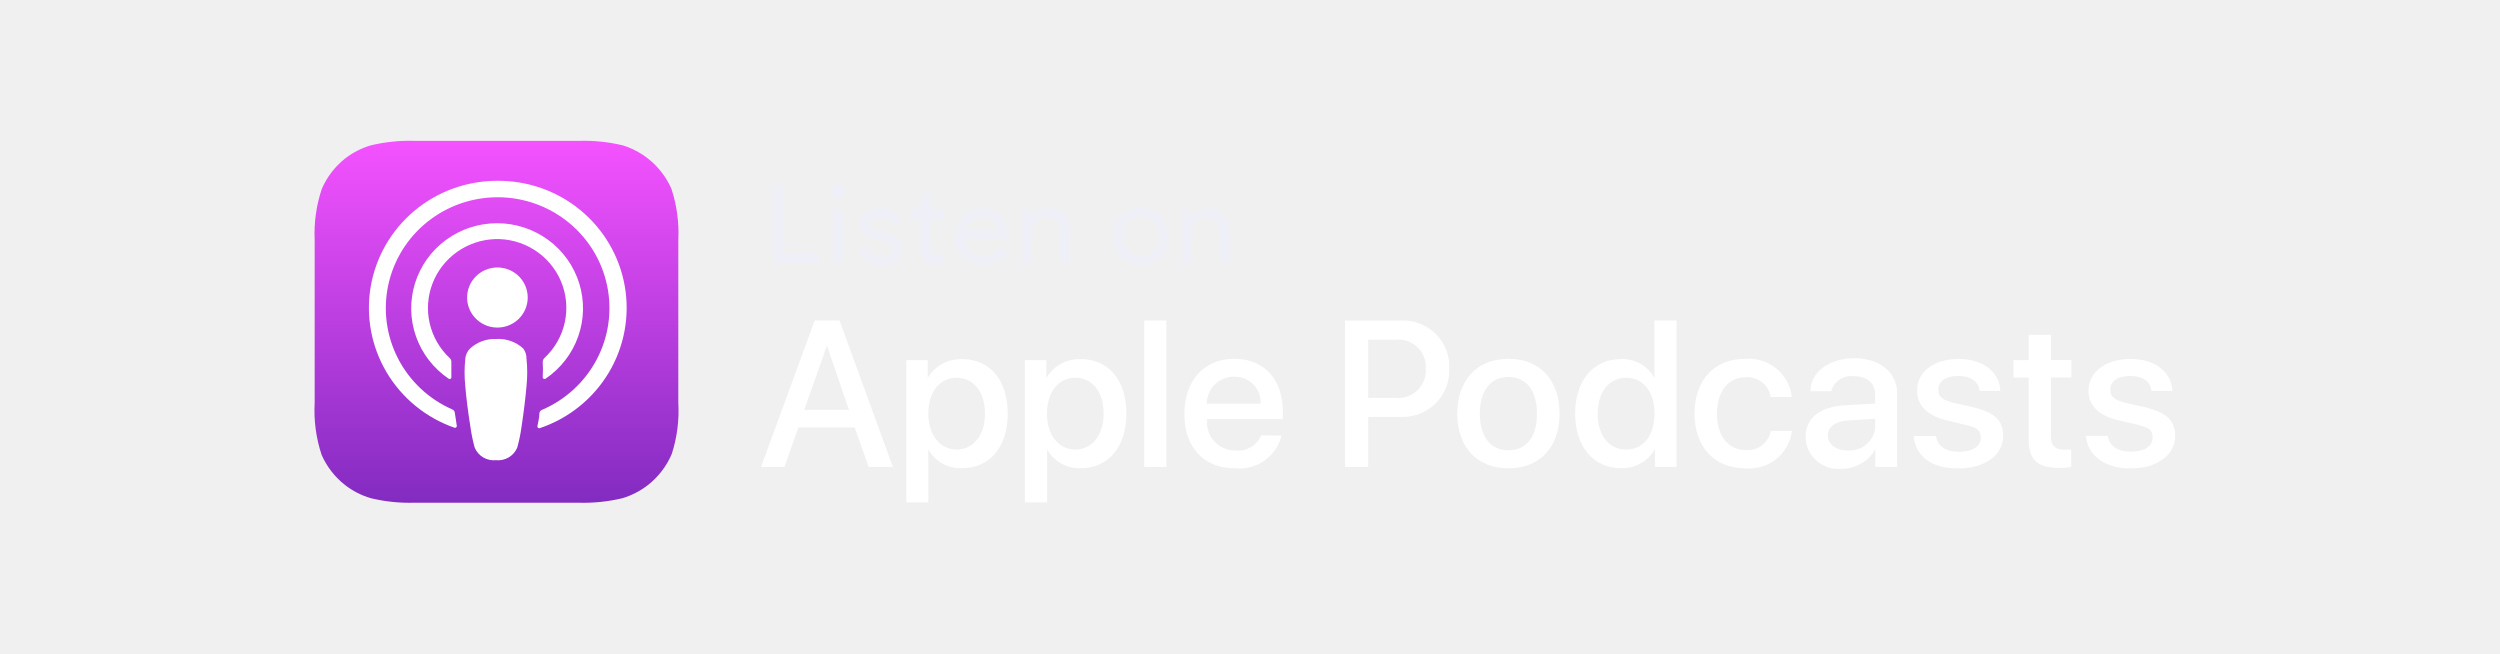
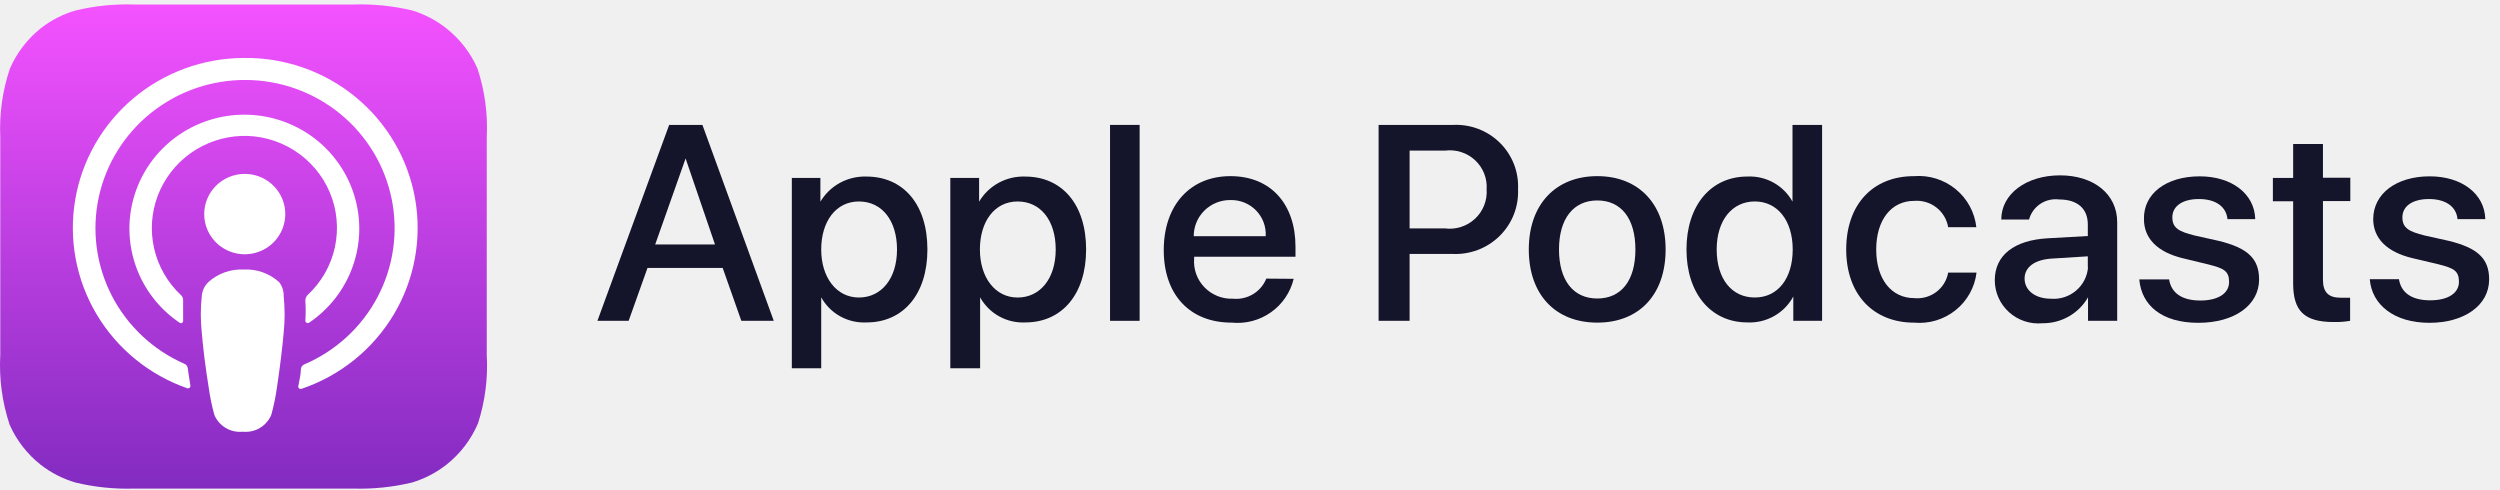
- <svg xmlns="http://www.w3.org/2000/svg" width="241" height="63" viewBox="0 0 241 63" fill="none">
-   <path d="M64.761 43.755C64.264 44.93 63.475 45.961 62.468 46.753C61.733 47.326 60.895 47.758 60 48.027C58.609 48.36 57.179 48.506 55.749 48.461H39.989C38.564 48.507 37.139 48.361 35.753 48.027C34.847 47.763 33.999 47.33 33.256 46.753C32.279 45.984 31.506 44.99 31.006 43.857C30.467 42.233 30.239 40.524 30.334 38.818V38.818V23.151C30.257 21.477 30.489 19.803 31.021 18.213C31.513 17.071 32.28 16.067 33.256 15.288C33.995 14.712 34.838 14.28 35.739 14.014C37.124 13.68 38.549 13.534 39.975 13.579H55.793C57.223 13.535 58.653 13.681 60.044 14.014C60.924 14.288 61.746 14.72 62.468 15.288C63.445 16.057 64.218 17.051 64.718 18.184C65.248 19.785 65.475 21.468 65.389 23.151V38.818C65.486 40.488 65.273 42.161 64.761 43.755V43.755Z" fill="url(#paint0_linear)" />
-   <path d="M50.433 33.59C50.088 33.275 49.683 33.032 49.241 32.875C48.8 32.718 48.331 32.651 47.863 32.677C47.399 32.655 46.936 32.724 46.5 32.881C46.063 33.038 45.663 33.278 45.321 33.59C45.049 33.856 44.883 34.211 44.854 34.589C44.762 35.465 44.762 36.348 44.854 37.224C44.941 38.296 45.117 39.715 45.35 41.163C45.442 41.832 45.579 42.495 45.759 43.146C45.922 43.541 46.209 43.873 46.577 44.093C46.946 44.312 47.377 44.407 47.804 44.363C48.234 44.407 48.667 44.313 49.038 44.094C49.409 43.875 49.699 43.542 49.864 43.146C50.044 42.495 50.181 41.832 50.273 41.163C50.492 39.715 50.667 38.267 50.755 37.224C50.847 36.348 50.847 35.465 50.755 34.589C50.766 34.229 50.652 33.877 50.433 33.59V33.59ZM45.029 28.681C45.029 29.254 45.2 29.814 45.521 30.29C45.842 30.766 46.299 31.137 46.832 31.357C47.366 31.576 47.953 31.633 48.52 31.521C49.087 31.41 49.607 31.134 50.016 30.729C50.425 30.324 50.703 29.808 50.815 29.246C50.928 28.684 50.87 28.102 50.649 27.573C50.428 27.044 50.054 26.591 49.573 26.273C49.093 25.955 48.528 25.785 47.95 25.785C47.175 25.785 46.432 26.09 45.885 26.633C45.337 27.176 45.029 27.913 45.029 28.681ZM47.863 17.43C44.951 17.443 42.138 18.475 39.919 20.344C37.7 22.213 36.218 24.798 35.734 27.645C35.251 30.491 35.796 33.415 37.275 35.901C38.754 38.388 41.07 40.277 43.817 41.235C43.844 41.242 43.873 41.243 43.901 41.236C43.929 41.23 43.955 41.217 43.977 41.198C43.998 41.18 44.015 41.156 44.025 41.13C44.035 41.103 44.039 41.075 44.036 41.047C43.963 40.627 43.904 40.207 43.846 39.801C43.84 39.728 43.814 39.659 43.77 39.6C43.726 39.541 43.666 39.495 43.598 39.468C41.335 38.473 39.487 36.736 38.364 34.549C37.242 32.362 36.912 29.858 37.432 27.459C37.951 25.06 39.288 22.911 41.217 21.373C43.146 19.835 45.55 19.003 48.026 19.015C50.501 19.028 52.897 19.884 54.81 21.441C56.723 22.998 58.038 25.16 58.533 27.565C59.028 29.969 58.673 32.469 57.528 34.645C56.383 36.821 54.517 38.539 52.245 39.512C52.176 39.539 52.116 39.584 52.072 39.643C52.028 39.702 52.002 39.772 51.996 39.845C51.996 40.25 51.879 40.67 51.806 41.09C51.803 41.118 51.807 41.147 51.817 41.173C51.827 41.2 51.844 41.223 51.866 41.242C51.887 41.26 51.913 41.273 51.941 41.28C51.969 41.286 51.998 41.286 52.025 41.278C54.814 40.34 57.173 38.445 58.677 35.936C60.181 33.426 60.731 30.466 60.229 27.59C59.727 24.713 58.205 22.109 55.938 20.247C53.671 18.384 50.807 17.385 47.863 17.43V17.43ZM47.644 23.048C49.007 22.995 50.354 23.357 51.504 24.084C52.654 24.811 53.553 25.87 54.079 27.118C54.605 28.366 54.733 29.743 54.447 31.066C54.161 32.388 53.474 33.592 52.478 34.516C52.426 34.57 52.385 34.633 52.357 34.703C52.329 34.773 52.316 34.847 52.318 34.922C52.349 35.404 52.349 35.888 52.318 36.37C52.319 36.4 52.327 36.429 52.343 36.455C52.359 36.48 52.381 36.501 52.408 36.516C52.434 36.531 52.464 36.538 52.494 36.538C52.525 36.538 52.554 36.53 52.581 36.515C54.044 35.527 55.15 34.1 55.736 32.444C56.322 30.787 56.357 28.988 55.836 27.311C55.315 25.633 54.265 24.165 52.84 23.122C51.416 22.08 49.692 21.517 47.921 21.517C46.15 21.517 44.426 22.08 43.002 23.122C41.577 24.165 40.527 25.633 40.006 27.311C39.485 28.988 39.52 30.787 40.106 32.444C40.692 34.1 41.798 35.527 43.262 36.515C43.287 36.531 43.316 36.54 43.346 36.541C43.376 36.541 43.405 36.534 43.431 36.519C43.457 36.504 43.478 36.482 43.492 36.455C43.506 36.429 43.512 36.399 43.51 36.37C43.51 35.877 43.51 35.429 43.51 34.922C43.517 34.846 43.507 34.77 43.479 34.7C43.451 34.629 43.407 34.566 43.349 34.516C42.389 33.615 41.72 32.453 41.424 31.175C41.129 29.898 41.221 28.562 41.69 27.336C42.158 26.111 42.981 25.05 44.056 24.287C45.131 23.524 46.41 23.093 47.731 23.048H47.644Z" fill="white" />
-   <path d="M82.391 41.206H76.972L75.614 45.014H73.364L78.535 30.896H80.93L86.072 45.014H83.735L82.391 41.206ZM77.527 39.512H81.836L79.718 33.315L77.527 39.512Z" fill="white" />
-   <path d="M97.144 39.874C97.144 43.074 95.421 45.13 92.762 45.13C92.1 45.165 91.442 45.013 90.863 44.693C90.284 44.373 89.809 43.897 89.49 43.321V43.321V48.432H87.373V34.719H89.432V36.428C89.77 35.859 90.256 35.391 90.84 35.072C91.423 34.754 92.082 34.597 92.748 34.618C95.406 34.618 97.144 36.616 97.144 39.874ZM94.953 39.874C94.953 37.789 93.872 36.414 92.207 36.414C90.542 36.414 89.49 37.862 89.49 39.874C89.49 41.887 90.586 43.335 92.207 43.335C93.829 43.335 94.953 41.974 94.953 39.874Z" fill="white" />
-   <path d="M108.581 39.874C108.581 43.075 106.857 45.131 104.199 45.131C103.539 45.162 102.884 45.009 102.308 44.689C101.732 44.369 101.259 43.895 100.942 43.321V43.321V48.432H98.794V34.72H100.869V36.428C101.205 35.858 101.691 35.389 102.275 35.071C102.859 34.752 103.518 34.596 104.184 34.618C106.842 34.618 108.581 36.617 108.581 39.874ZM106.39 39.874C106.39 37.789 105.309 36.414 103.644 36.414C101.979 36.414 100.927 37.862 100.927 39.874C100.927 41.887 102.022 43.335 103.644 43.335C105.265 43.335 106.39 41.974 106.39 39.874Z" fill="white" />
-   <path d="M110.304 30.896H112.436V45.014H110.304V30.896Z" fill="white" />
-   <path d="M123.537 41.988C123.305 42.962 122.723 43.819 121.901 44.4C121.079 44.98 120.072 45.245 119.067 45.145C116.044 45.145 114.174 43.132 114.174 39.917C114.174 36.703 116.059 34.589 118.98 34.589C121.901 34.589 123.668 36.616 123.668 39.671V40.395H116.365V40.526C116.334 40.904 116.384 41.285 116.512 41.642C116.64 42 116.844 42.326 117.109 42.6C117.374 42.874 117.695 43.089 118.05 43.23C118.406 43.372 118.787 43.437 119.17 43.422C119.673 43.47 120.179 43.355 120.611 43.093C121.043 42.832 121.378 42.439 121.565 41.974L123.537 41.988ZM116.336 38.918H121.521C121.542 38.578 121.49 38.237 121.371 37.918C121.252 37.598 121.067 37.307 120.828 37.062C120.589 36.817 120.301 36.624 119.983 36.495C119.665 36.366 119.323 36.303 118.98 36.312C118.633 36.308 118.288 36.373 117.967 36.502C117.645 36.632 117.353 36.823 117.107 37.066C116.861 37.309 116.666 37.597 116.534 37.915C116.401 38.233 116.334 38.574 116.336 38.918V38.918Z" fill="white" />
-   <path d="M135.018 30.897C135.64 30.866 136.263 30.965 136.845 31.186C137.427 31.408 137.956 31.748 138.397 32.184C138.839 32.621 139.183 33.144 139.409 33.72C139.634 34.297 139.736 34.913 139.706 35.531C139.734 36.155 139.629 36.779 139.399 37.36C139.168 37.942 138.818 38.47 138.369 38.909C137.92 39.349 137.384 39.69 136.794 39.911C136.204 40.132 135.574 40.228 134.945 40.193H131.892V45.015H129.657V30.897H135.018ZM131.892 38.354H134.419C134.812 38.407 135.212 38.372 135.59 38.252C135.968 38.132 136.314 37.931 136.604 37.662C136.893 37.393 137.119 37.063 137.264 36.697C137.409 36.331 137.47 35.938 137.442 35.545C137.47 35.155 137.409 34.763 137.265 34.399C137.12 34.034 136.896 33.706 136.608 33.439C136.32 33.171 135.975 32.971 135.599 32.852C135.223 32.733 134.825 32.698 134.433 32.751H131.892V38.354Z" fill="white" />
-   <path d="M140.48 39.874C140.48 36.63 142.408 34.589 145.417 34.589C148.426 34.589 150.34 36.63 150.34 39.874C150.34 43.117 148.441 45.145 145.417 45.145C142.394 45.145 140.48 43.117 140.48 39.874ZM148.163 39.874C148.163 37.644 147.141 36.341 145.417 36.341C143.694 36.341 142.657 37.659 142.657 39.874C142.657 42.089 143.679 43.407 145.417 43.407C147.156 43.407 148.163 42.104 148.163 39.874Z" fill="white" />
-   <path d="M151.844 39.874C151.844 36.688 153.612 34.618 156.226 34.618C156.886 34.585 157.542 34.737 158.118 35.057C158.694 35.377 159.168 35.852 159.483 36.428V36.428V30.896H161.616V45.014H159.542V43.262C159.224 43.853 158.744 44.342 158.157 44.673C157.57 45.004 156.9 45.162 156.226 45.13C153.612 45.13 151.844 43.045 151.844 39.874ZM154.021 39.874C154.021 41.988 155.101 43.335 156.767 43.335C158.432 43.335 159.498 41.959 159.498 39.874C159.498 37.789 158.402 36.413 156.767 36.413C155.131 36.413 154.021 37.774 154.021 39.874V39.874Z" fill="white" />
-   <path d="M170.701 38.268C170.607 37.704 170.303 37.196 169.848 36.844C169.393 36.493 168.822 36.324 168.247 36.371C166.611 36.371 165.516 37.733 165.516 39.876C165.516 42.019 166.611 43.38 168.262 43.38C168.827 43.435 169.394 43.277 169.846 42.936C170.299 42.594 170.604 42.096 170.701 41.541H172.746C172.617 42.604 172.075 43.576 171.235 44.249C170.395 44.922 169.323 45.244 168.247 45.146C165.326 45.146 163.354 43.133 163.354 39.876C163.354 36.618 165.282 34.59 168.232 34.59C169.318 34.501 170.396 34.835 171.236 35.523C172.077 36.209 172.613 37.195 172.731 38.268H170.701Z" fill="white" />
-   <path d="M174.06 42.091C174.06 40.295 175.448 39.195 177.916 39.064L180.764 38.905V38.065C180.764 36.921 180.005 36.27 178.705 36.27C178.227 36.208 177.742 36.321 177.342 36.587C176.941 36.854 176.652 37.256 176.529 37.718H174.527C174.527 35.864 176.339 34.532 178.763 34.532C181.188 34.532 182.882 35.879 182.882 37.906V45.016H180.779V43.322C180.45 43.896 179.971 44.372 179.393 44.7C178.815 45.029 178.159 45.198 177.493 45.189C177.057 45.23 176.619 45.179 176.204 45.042C175.79 44.905 175.409 44.683 175.086 44.392C174.763 44.1 174.505 43.745 174.328 43.348C174.152 42.952 174.06 42.524 174.06 42.091V42.091ZM180.764 41.164V40.368L178.208 40.527C176.923 40.599 176.207 41.15 176.207 41.975C176.207 42.8 176.952 43.423 178.106 43.423C178.431 43.449 178.758 43.41 179.069 43.311C179.379 43.211 179.666 43.052 179.915 42.842C180.163 42.633 180.367 42.376 180.515 42.088C180.663 41.8 180.753 41.486 180.779 41.164H180.764Z" fill="white" />
-   <path d="M188.827 34.602C191.135 34.602 192.785 35.862 192.829 37.687H190.828C190.74 36.775 189.966 36.239 188.768 36.239C187.571 36.239 186.855 36.76 186.855 37.556C186.855 38.353 187.366 38.584 188.432 38.86L190.185 39.251C192.274 39.757 193.106 40.525 193.106 42.031C193.106 43.884 191.339 45.158 188.725 45.158C186.11 45.158 184.635 43.913 184.474 42.031H186.621C186.782 43.03 187.571 43.551 188.871 43.551C190.171 43.551 190.945 43.03 190.945 42.219C190.945 41.408 190.55 41.234 189.484 40.959L187.629 40.51C185.759 40.061 184.81 39.062 184.81 37.687C184.766 35.848 186.417 34.602 188.827 34.602Z" fill="white" />
-   <path d="M197.708 32.273V34.705H199.68V36.385H197.708V42.061C197.708 42.944 198.102 43.349 198.964 43.349H199.665V45.015C199.275 45.082 198.878 45.111 198.482 45.102C196.379 45.102 195.561 44.32 195.561 42.321V36.399H194.1V34.719H195.561V32.273H197.708Z" fill="white" />
-   <path d="M205.405 34.602C207.713 34.602 209.364 35.862 209.408 37.687H207.407C207.319 36.775 206.545 36.239 205.347 36.239C204.149 36.239 203.434 36.76 203.434 37.556C203.434 38.353 203.945 38.584 205.011 38.86L206.764 39.251C208.853 39.757 209.685 40.525 209.685 42.031C209.685 43.884 207.918 45.158 205.376 45.158C202.835 45.158 201.228 43.855 201.082 42.016H203.185C203.346 43.015 204.135 43.537 205.435 43.537C206.735 43.537 207.509 43.015 207.509 42.204C207.509 41.394 207.114 41.22 206.048 40.945L204.149 40.496C202.28 40.047 201.33 39.048 201.33 37.672C201.345 35.848 202.995 34.602 205.405 34.602Z" fill="white" />
-   <path d="M74.577 25.452V17.792H75.614V24.467H78.93V25.394L74.577 25.452Z" fill="#EFF0F7" />
-   <path d="M81.252 18.922C81.12 19.051 80.941 19.123 80.756 19.124C80.663 19.125 80.572 19.107 80.487 19.072C80.402 19.037 80.324 18.986 80.259 18.922C80.194 18.857 80.142 18.78 80.106 18.696C80.071 18.611 80.053 18.521 80.053 18.429C80.053 18.338 80.071 18.247 80.106 18.163C80.142 18.078 80.194 18.002 80.259 17.937C80.324 17.873 80.402 17.822 80.487 17.787C80.572 17.752 80.663 17.734 80.756 17.734C80.894 17.734 81.03 17.775 81.146 17.851C81.262 17.927 81.352 18.036 81.405 18.163C81.458 18.29 81.472 18.43 81.445 18.566C81.418 18.701 81.351 18.825 81.252 18.922V18.922ZM81.252 25.423H80.259V20.225H81.252V25.423Z" fill="#EFF0F7" />
-   <path d="M84.918 25.597C84.398 25.617 83.886 25.47 83.458 25.177C83.09 24.905 82.802 24.54 82.625 24.12L83.501 23.758C83.606 24.055 83.804 24.31 84.068 24.485C84.332 24.66 84.645 24.746 84.962 24.728C85.23 24.735 85.494 24.665 85.722 24.526C85.812 24.468 85.887 24.389 85.938 24.295C85.989 24.202 86.015 24.096 86.014 23.99C86.014 23.657 85.78 23.425 85.298 23.309L84.232 23.049C83.886 22.954 83.563 22.792 83.282 22.571C83.137 22.454 83.021 22.306 82.943 22.138C82.864 21.97 82.825 21.786 82.829 21.601C82.829 21.378 82.885 21.16 82.992 20.965C83.099 20.77 83.254 20.605 83.443 20.486C83.873 20.194 84.383 20.043 84.904 20.051C85.339 20.043 85.768 20.153 86.145 20.37C86.501 20.57 86.775 20.888 86.919 21.267L86.072 21.615C85.971 21.386 85.799 21.196 85.581 21.071C85.363 20.946 85.11 20.893 84.86 20.92C84.604 20.918 84.352 20.983 84.129 21.108C84.036 21.153 83.958 21.223 83.903 21.31C83.849 21.397 83.821 21.498 83.823 21.601C83.823 21.89 84.056 22.093 84.524 22.194L85.561 22.44C85.981 22.516 86.365 22.725 86.656 23.034C86.879 23.293 87.003 23.621 87.007 23.961C87.009 24.188 86.957 24.413 86.856 24.616C86.754 24.82 86.606 24.997 86.423 25.134C85.992 25.459 85.459 25.623 84.918 25.597V25.597Z" fill="#EFF0F7" />
-   <path d="M90.483 25.511C90.251 25.556 90.011 25.545 89.784 25.479C89.557 25.412 89.349 25.291 89.18 25.127C89.01 24.963 88.883 24.761 88.81 24.538C88.737 24.315 88.719 24.077 88.76 23.846V21.123H87.839V20.226H88.76V18.633H89.738V20.226H91.038V21.123H89.738V23.773C89.738 24.338 89.987 24.628 90.454 24.628C90.609 24.631 90.764 24.601 90.907 24.541L91.243 25.38C91 25.471 90.742 25.515 90.483 25.511V25.511Z" fill="#EFF0F7" />
-   <path d="M94.763 25.598C94.402 25.612 94.041 25.55 93.707 25.415C93.371 25.28 93.069 25.076 92.82 24.816C92.318 24.278 92.05 23.565 92.075 22.832C92.066 22.114 92.326 21.417 92.806 20.878C93.026 20.618 93.301 20.41 93.611 20.267C93.922 20.124 94.26 20.051 94.602 20.052C94.95 20.04 95.296 20.101 95.618 20.231C95.94 20.36 96.231 20.556 96.472 20.805C96.958 21.367 97.209 22.093 97.173 22.832V23.006H93.142C93.147 23.473 93.335 23.92 93.668 24.251C93.817 24.399 93.995 24.516 94.191 24.596C94.386 24.675 94.595 24.716 94.807 24.715C95.115 24.737 95.422 24.663 95.684 24.501C95.947 24.34 96.151 24.101 96.267 23.817L97.158 24.179C96.974 24.587 96.681 24.937 96.311 25.193C95.856 25.497 95.31 25.64 94.763 25.598V25.598ZM96.224 22.195C96.192 21.876 96.047 21.578 95.815 21.355C95.531 21.108 95.169 20.965 94.791 20.951C94.412 20.938 94.041 21.055 93.74 21.283C93.462 21.504 93.253 21.801 93.142 22.137L96.224 22.195Z" fill="#EFF0F7" />
-   <path d="M99.495 20.226V20.95C99.654 20.679 99.887 20.458 100.167 20.313C100.464 20.141 100.802 20.051 101.146 20.052C101.418 20.038 101.691 20.085 101.943 20.187C102.195 20.29 102.422 20.447 102.606 20.646C102.974 21.094 103.161 21.662 103.132 22.239V25.424H102.139V22.398C102.139 21.428 101.715 20.95 100.839 20.95C100.647 20.946 100.457 20.987 100.284 21.07C100.112 21.153 99.961 21.276 99.846 21.428C99.589 21.748 99.455 22.148 99.466 22.557V25.453H98.546V20.226H99.495Z" fill="#EFF0F7" />
-   <path d="M108.025 20.848C108.28 20.595 108.583 20.394 108.917 20.257C109.25 20.12 109.607 20.05 109.968 20.05C110.329 20.05 110.686 20.12 111.02 20.257C111.353 20.394 111.656 20.595 111.911 20.848C112.4 21.392 112.671 22.096 112.671 22.825C112.671 23.554 112.4 24.257 111.911 24.801C111.656 25.054 111.353 25.255 111.02 25.392C110.686 25.529 110.329 25.599 109.968 25.599C109.607 25.599 109.25 25.529 108.917 25.392C108.583 25.255 108.28 25.054 108.025 24.801C107.536 24.257 107.265 23.554 107.265 22.825C107.265 22.096 107.536 21.392 108.025 20.848V20.848ZM108.77 24.193C108.921 24.359 109.106 24.491 109.313 24.581C109.519 24.671 109.743 24.716 109.968 24.714C110.195 24.715 110.421 24.669 110.629 24.579C110.838 24.489 111.025 24.358 111.18 24.193C111.352 24.011 111.486 23.797 111.574 23.563C111.661 23.329 111.702 23.081 111.692 22.832C111.712 22.569 111.677 22.304 111.589 22.055C111.501 21.805 111.362 21.577 111.18 21.384C111.023 21.224 110.834 21.096 110.626 21.009C110.418 20.922 110.194 20.877 109.968 20.877C109.744 20.876 109.522 20.92 109.316 21.007C109.11 21.094 108.924 21.223 108.77 21.384C108.586 21.575 108.445 21.803 108.357 22.053C108.268 22.303 108.235 22.568 108.259 22.832C108.246 23.081 108.284 23.331 108.372 23.565C108.46 23.799 108.596 24.013 108.77 24.193V24.193Z" fill="#EFF0F7" />
-   <path d="M114.832 20.225V20.949C114.995 20.682 115.227 20.462 115.503 20.312C115.806 20.14 116.148 20.05 116.497 20.052C116.775 20.044 117.051 20.097 117.306 20.207C117.561 20.317 117.788 20.482 117.972 20.689C118.328 21.142 118.509 21.707 118.483 22.281V25.467H117.505V22.397C117.505 21.427 117.066 20.949 116.205 20.949C116.013 20.944 115.822 20.985 115.649 21.068C115.476 21.151 115.326 21.274 115.211 21.427C114.95 21.746 114.811 22.146 114.817 22.556V25.452H113.838V20.225H114.832Z" fill="#EFF0F7" />
+ <svg xmlns="http://www.w3.org/2000/svg" width="184" height="36" viewBox="0 0 184 36" fill="none">
+   <path d="M35.184 31.152C34.675 32.352 33.869 33.405 32.841 34.214C32.09 34.799 31.235 35.24 30.32 35.515C28.9 35.855 27.44 36.004 25.979 35.959H9.882C8.427 36.005 6.971 35.856 5.556 35.515C4.63 35.245 3.765 34.804 3.005 34.214C2.007 33.428 1.218 32.413 0.708 31.256C0.157 29.598 -0.076 27.852 0.021 26.109V26.109V10.108C-0.058 8.398 0.18 6.689 0.723 5.065C1.225 3.898 2.009 2.873 3.005 2.077C3.76 1.489 4.621 1.047 5.541 0.776C6.956 0.435 8.412 0.286 9.867 0.332H26.024C27.484 0.287 28.945 0.436 30.365 0.776C31.264 1.055 32.103 1.497 32.841 2.077C33.839 2.862 34.628 3.878 35.139 5.035C35.68 6.67 35.913 8.389 35.825 10.108V26.109C35.924 27.815 35.706 29.524 35.184 31.152V31.152Z" fill="url(#paint0_linear)" />
+   <path d="M20.549 20.77C20.197 20.448 19.783 20.2 19.332 20.04C18.881 19.88 18.402 19.812 17.924 19.838C17.45 19.816 16.977 19.886 16.532 20.046C16.086 20.206 15.677 20.452 15.328 20.77C15.05 21.042 14.881 21.404 14.851 21.79C14.756 22.685 14.756 23.587 14.851 24.482C14.94 25.576 15.119 27.026 15.358 28.505C15.451 29.188 15.591 29.865 15.775 30.531C15.941 30.934 16.234 31.273 16.611 31.497C16.987 31.721 17.427 31.818 17.864 31.773C18.303 31.819 18.745 31.723 19.124 31.499C19.503 31.275 19.799 30.935 19.968 30.531C20.152 29.865 20.291 29.188 20.385 28.505C20.609 27.026 20.788 25.547 20.878 24.482C20.972 23.587 20.972 22.685 20.878 21.79C20.889 21.423 20.773 21.063 20.549 20.77V20.77ZM15.03 15.757C15.03 16.341 15.205 16.913 15.532 17.4C15.86 17.886 16.326 18.265 16.872 18.489C17.417 18.713 18.017 18.772 18.595 18.657C19.174 18.543 19.706 18.262 20.123 17.848C20.54 17.434 20.824 16.907 20.939 16.334C21.055 15.76 20.996 15.165 20.77 14.625C20.544 14.084 20.162 13.622 19.671 13.297C19.18 12.972 18.603 12.799 18.013 12.799C17.222 12.799 16.463 13.11 15.903 13.665C15.344 14.22 15.03 14.972 15.03 15.757ZM17.924 4.266C14.95 4.279 12.077 5.333 9.81 7.242C7.544 9.15 6.03 11.791 5.536 14.698C5.042 17.605 5.6 20.592 7.11 23.131C8.62 25.671 10.986 27.6 13.791 28.579C13.82 28.586 13.849 28.587 13.878 28.58C13.906 28.573 13.933 28.56 13.955 28.541C13.977 28.522 13.994 28.498 14.004 28.471C14.015 28.444 14.019 28.415 14.015 28.386C13.941 27.957 13.881 27.529 13.821 27.114C13.815 27.04 13.788 26.968 13.744 26.908C13.699 26.848 13.638 26.802 13.568 26.774C11.257 25.757 9.37 23.983 8.223 21.75C7.076 19.516 6.74 16.959 7.27 14.508C7.801 12.058 9.166 9.863 11.136 8.293C13.107 6.722 15.562 5.872 18.09 5.885C20.619 5.897 23.065 6.772 25.02 8.362C26.974 9.953 28.316 12.161 28.822 14.617C29.327 17.072 28.965 19.626 27.795 21.848C26.626 24.07 24.72 25.825 22.399 26.819C22.329 26.846 22.268 26.893 22.223 26.953C22.178 27.013 22.151 27.084 22.146 27.159C22.146 27.573 22.026 28.002 21.952 28.431C21.948 28.459 21.952 28.489 21.962 28.516C21.973 28.543 21.99 28.567 22.012 28.585C22.034 28.605 22.061 28.618 22.089 28.624C22.117 28.631 22.147 28.63 22.175 28.623C25.023 27.665 27.432 25.729 28.969 23.166C30.505 20.603 31.067 17.58 30.554 14.642C30.042 11.704 28.487 9.045 26.172 7.142C23.856 5.24 20.931 4.22 17.924 4.266V4.266ZM17.7 10.004C19.092 9.949 20.468 10.318 21.643 11.061C22.818 11.804 23.735 12.885 24.273 14.16C24.81 15.434 24.941 16.841 24.649 18.192C24.357 19.543 23.655 20.773 22.638 21.716C22.584 21.771 22.542 21.836 22.514 21.907C22.486 21.978 22.472 22.054 22.474 22.131C22.506 22.623 22.506 23.117 22.474 23.61C22.475 23.64 22.484 23.67 22.5 23.696C22.516 23.722 22.539 23.744 22.566 23.759C22.593 23.774 22.623 23.782 22.654 23.781C22.685 23.781 22.715 23.773 22.742 23.757C24.237 22.749 25.367 21.291 25.965 19.6C26.564 17.908 26.6 16.07 26.067 14.357C25.535 12.643 24.463 11.144 23.008 10.079C21.553 9.014 19.792 8.44 17.983 8.44C16.175 8.44 14.414 9.014 12.959 10.079C11.504 11.144 10.432 12.643 9.9 14.357C9.367 16.07 9.403 17.908 10.001 19.6C10.6 21.291 11.729 22.749 13.225 23.757C13.25 23.774 13.28 23.783 13.31 23.784C13.341 23.785 13.371 23.777 13.398 23.762C13.424 23.746 13.446 23.724 13.46 23.697C13.474 23.67 13.48 23.64 13.478 23.61C13.478 23.107 13.478 22.648 13.478 22.131C13.486 22.054 13.475 21.976 13.446 21.904C13.418 21.832 13.373 21.768 13.314 21.716C12.334 20.796 11.65 19.609 11.348 18.304C11.046 16.999 11.141 15.635 11.619 14.383C12.097 13.132 12.938 12.048 14.036 11.268C15.134 10.489 16.44 10.049 17.79 10.004H17.7Z" fill="white" />
+   <path d="M53.19 19.722H47.655L46.268 23.612H43.97L49.251 9.193H51.698L56.949 23.612H54.562L53.19 19.722ZM48.222 17.992H52.623L50.46 11.662L48.222 17.992Z" fill="#14142B" />
+   <path d="M68.258 18.363C68.258 21.631 66.498 23.731 63.782 23.731C63.106 23.766 62.434 23.611 61.843 23.284C61.252 22.957 60.766 22.471 60.441 21.883V21.883V27.103H58.278V13.098H60.381V14.843C60.726 14.262 61.223 13.784 61.819 13.458C62.414 13.133 63.088 12.973 63.767 12.994C66.483 12.994 68.258 15.035 68.258 18.363ZM66.02 18.363C66.02 16.233 64.916 14.828 63.215 14.828C61.515 14.828 60.441 16.307 60.441 18.363C60.441 20.418 61.559 21.897 63.215 21.897C64.871 21.897 66.02 20.507 66.02 18.363Z" fill="#14142B" />
+   <path d="M79.938 18.363C79.938 21.631 78.178 23.731 75.463 23.731C74.789 23.764 74.12 23.607 73.532 23.28C72.944 22.953 72.46 22.469 72.136 21.883V21.883V27.103H69.943V13.098H72.062V14.843C72.406 14.261 72.902 13.782 73.498 13.456C74.094 13.131 74.768 12.971 75.448 12.995C78.163 12.995 79.938 15.036 79.938 18.363ZM77.701 18.363C77.701 16.233 76.597 14.828 74.896 14.828C73.195 14.828 72.121 16.307 72.121 18.363C72.121 20.419 73.24 21.898 74.896 21.898C76.552 21.898 77.701 20.507 77.701 18.363Z" fill="#14142B" />
+   <path d="M81.698 9.193H83.876V23.612H81.698V9.193Z" fill="#14142B" />
+   <path d="M95.214 20.521C94.977 21.516 94.383 22.391 93.543 22.984C92.704 23.577 91.675 23.848 90.649 23.745C87.561 23.745 85.652 21.689 85.652 18.406C85.652 15.123 87.576 12.964 90.56 12.964C93.543 12.964 95.348 15.034 95.348 18.155V18.894H87.889V19.027C87.857 19.414 87.908 19.802 88.039 20.168C88.17 20.533 88.378 20.867 88.649 21.146C88.92 21.426 89.247 21.645 89.61 21.79C89.973 21.935 90.363 22.001 90.754 21.985C91.268 22.034 91.784 21.917 92.226 21.65C92.667 21.384 93.009 20.982 93.2 20.506L95.214 20.521ZM87.859 17.386H93.155C93.176 17.038 93.124 16.691 93.002 16.364C92.88 16.038 92.691 15.74 92.447 15.49C92.203 15.239 91.909 15.042 91.585 14.91C91.26 14.778 90.911 14.715 90.56 14.724C90.205 14.72 89.853 14.786 89.525 14.918C89.197 15.05 88.898 15.246 88.647 15.494C88.395 15.742 88.196 16.037 88.061 16.361C87.926 16.686 87.857 17.034 87.859 17.386V17.386Z" fill="#14142B" />
+   <path d="M106.94 9.193C107.576 9.162 108.211 9.262 108.806 9.489C109.4 9.715 109.94 10.062 110.391 10.508C110.842 10.954 111.194 11.488 111.425 12.077C111.655 12.665 111.758 13.295 111.728 13.926C111.756 14.564 111.649 15.2 111.414 15.795C111.179 16.389 110.821 16.928 110.362 17.377C109.904 17.825 109.356 18.174 108.754 18.4C108.151 18.625 107.508 18.724 106.865 18.688H103.747V23.613H101.465V9.193H106.94ZM103.747 16.81H106.328C106.73 16.863 107.138 16.828 107.524 16.705C107.91 16.583 108.264 16.377 108.559 16.102C108.855 15.828 109.085 15.491 109.233 15.117C109.382 14.743 109.444 14.341 109.416 13.941C109.444 13.542 109.382 13.142 109.235 12.77C109.087 12.398 108.858 12.063 108.564 11.789C108.27 11.516 107.918 11.311 107.533 11.19C107.149 11.068 106.743 11.033 106.343 11.086H103.747V16.81Z" fill="#14142B" />
+   <path d="M112.519 18.362C112.519 15.049 114.488 12.964 117.561 12.964C120.634 12.964 122.589 15.049 122.589 18.362C122.589 21.675 120.649 23.745 117.561 23.745C114.473 23.745 112.519 21.675 112.519 18.362ZM120.366 18.362C120.366 16.084 119.322 14.753 117.561 14.753C115.801 14.753 114.742 16.099 114.742 18.362C114.742 20.625 115.786 21.97 117.561 21.97C119.336 21.97 120.366 20.639 120.366 18.362Z" fill="#14142B" />
+   <path d="M124.125 18.362C124.125 15.108 125.931 12.993 128.601 12.993C129.275 12.96 129.945 13.115 130.533 13.442C131.122 13.769 131.605 14.254 131.928 14.842V14.842V9.193H134.106V23.612H131.987V21.822C131.663 22.426 131.173 22.925 130.573 23.263C129.974 23.601 129.29 23.763 128.601 23.73C125.931 23.73 124.125 21.601 124.125 18.362ZM126.348 18.362C126.348 20.521 127.452 21.896 129.153 21.896C130.854 21.896 131.943 20.491 131.943 18.362C131.943 16.232 130.824 14.827 129.153 14.827C127.482 14.827 126.348 16.217 126.348 18.362V18.362Z" fill="#14142B" />
+   <path d="M143.385 16.722C143.289 16.146 142.978 15.626 142.514 15.267C142.049 14.908 141.466 14.736 140.879 14.784C139.208 14.784 138.089 16.175 138.089 18.363C138.089 20.552 139.208 21.942 140.893 21.942C141.471 21.999 142.049 21.837 142.512 21.489C142.974 21.14 143.286 20.631 143.385 20.064H145.473C145.342 21.15 144.788 22.143 143.93 22.83C143.072 23.518 141.977 23.847 140.879 23.747C137.895 23.747 135.881 21.691 135.881 18.363C135.881 15.036 137.85 12.965 140.864 12.965C141.972 12.874 143.073 13.216 143.932 13.917C144.79 14.619 145.338 15.625 145.458 16.722H143.385Z" fill="#14142B" />
+   <path d="M146.816 20.626C146.816 18.792 148.233 17.668 150.754 17.535L153.663 17.372V16.515C153.663 15.346 152.887 14.681 151.56 14.681C151.071 14.618 150.576 14.733 150.167 15.005C149.758 15.277 149.463 15.688 149.337 16.16H147.293C147.293 14.267 149.143 12.906 151.619 12.906C154.096 12.906 155.826 14.281 155.826 16.352V23.613H153.678V21.883C153.342 22.469 152.853 22.956 152.263 23.291C151.672 23.627 151.002 23.799 150.321 23.791C149.877 23.832 149.429 23.78 149.006 23.64C148.582 23.5 148.193 23.274 147.864 22.976C147.534 22.678 147.27 22.315 147.089 21.91C146.909 21.506 146.816 21.068 146.816 20.626V20.626ZM153.663 19.679V18.866L151.052 19.029C149.74 19.102 149.009 19.665 149.009 20.508C149.009 21.35 149.769 21.986 150.948 21.986C151.28 22.013 151.614 21.974 151.931 21.872C152.248 21.77 152.542 21.608 152.795 21.393C153.049 21.179 153.257 20.918 153.409 20.623C153.56 20.329 153.652 20.009 153.678 19.679H153.663Z" fill="#14142B" />
+   <path d="M161.898 12.978C164.255 12.978 165.941 14.265 165.985 16.128H163.942C163.852 15.197 163.062 14.649 161.838 14.649C160.615 14.649 159.884 15.182 159.884 15.995C159.884 16.808 160.406 17.045 161.495 17.326L163.285 17.725C165.419 18.243 166.269 19.027 166.269 20.565C166.269 22.458 164.464 23.759 161.793 23.759C159.123 23.759 157.616 22.487 157.452 20.565H159.645C159.809 21.585 160.615 22.118 161.943 22.118C163.27 22.118 164.061 21.585 164.061 20.757C164.061 19.929 163.658 19.752 162.569 19.471L160.675 19.012C158.765 18.554 157.795 17.533 157.795 16.128C157.751 14.25 159.436 12.978 161.898 12.978Z" fill="#14142B" />
+   <path d="M170.969 10.598V13.082H172.983V14.798H170.969V20.595C170.969 21.497 171.371 21.911 172.252 21.911H172.968V23.612C172.569 23.681 172.164 23.711 171.759 23.701C169.611 23.701 168.776 22.902 168.776 20.861V14.813H167.284V13.097H168.776V10.598H170.969Z" fill="#14142B" />
+   <path d="M178.83 12.978C181.188 12.978 182.873 14.265 182.918 16.128H180.874C180.785 15.197 179.994 14.649 178.771 14.649C177.547 14.649 176.816 15.182 176.816 15.995C176.816 16.808 177.339 17.045 178.428 17.326L180.218 17.725C182.351 18.243 183.201 19.027 183.201 20.565C183.201 22.458 181.396 23.759 178.801 23.759C176.205 23.759 174.564 22.428 174.415 20.55H176.563C176.727 21.57 177.533 22.103 178.86 22.103C180.188 22.103 180.979 21.57 180.979 20.742C180.979 19.914 180.576 19.737 179.487 19.456L177.547 18.997C175.638 18.539 174.668 17.518 174.668 16.113C174.683 14.25 176.369 12.978 178.83 12.978Z" fill="#14142B" />
  <defs>
-     <linearGradient id="paint0_linear" x1="47.891" y1="13.579" x2="47.891" y2="48.389" gradientUnits="userSpaceOnUse">
+     <linearGradient id="paint0_linear" x1="17.953" y1="0.332" x2="17.953" y2="35.885" gradientUnits="userSpaceOnUse">
      <stop stop-color="#F452FF" />
      <stop offset="1" stop-color="#832BC1" />
    </linearGradient>
  </defs>
</svg>
